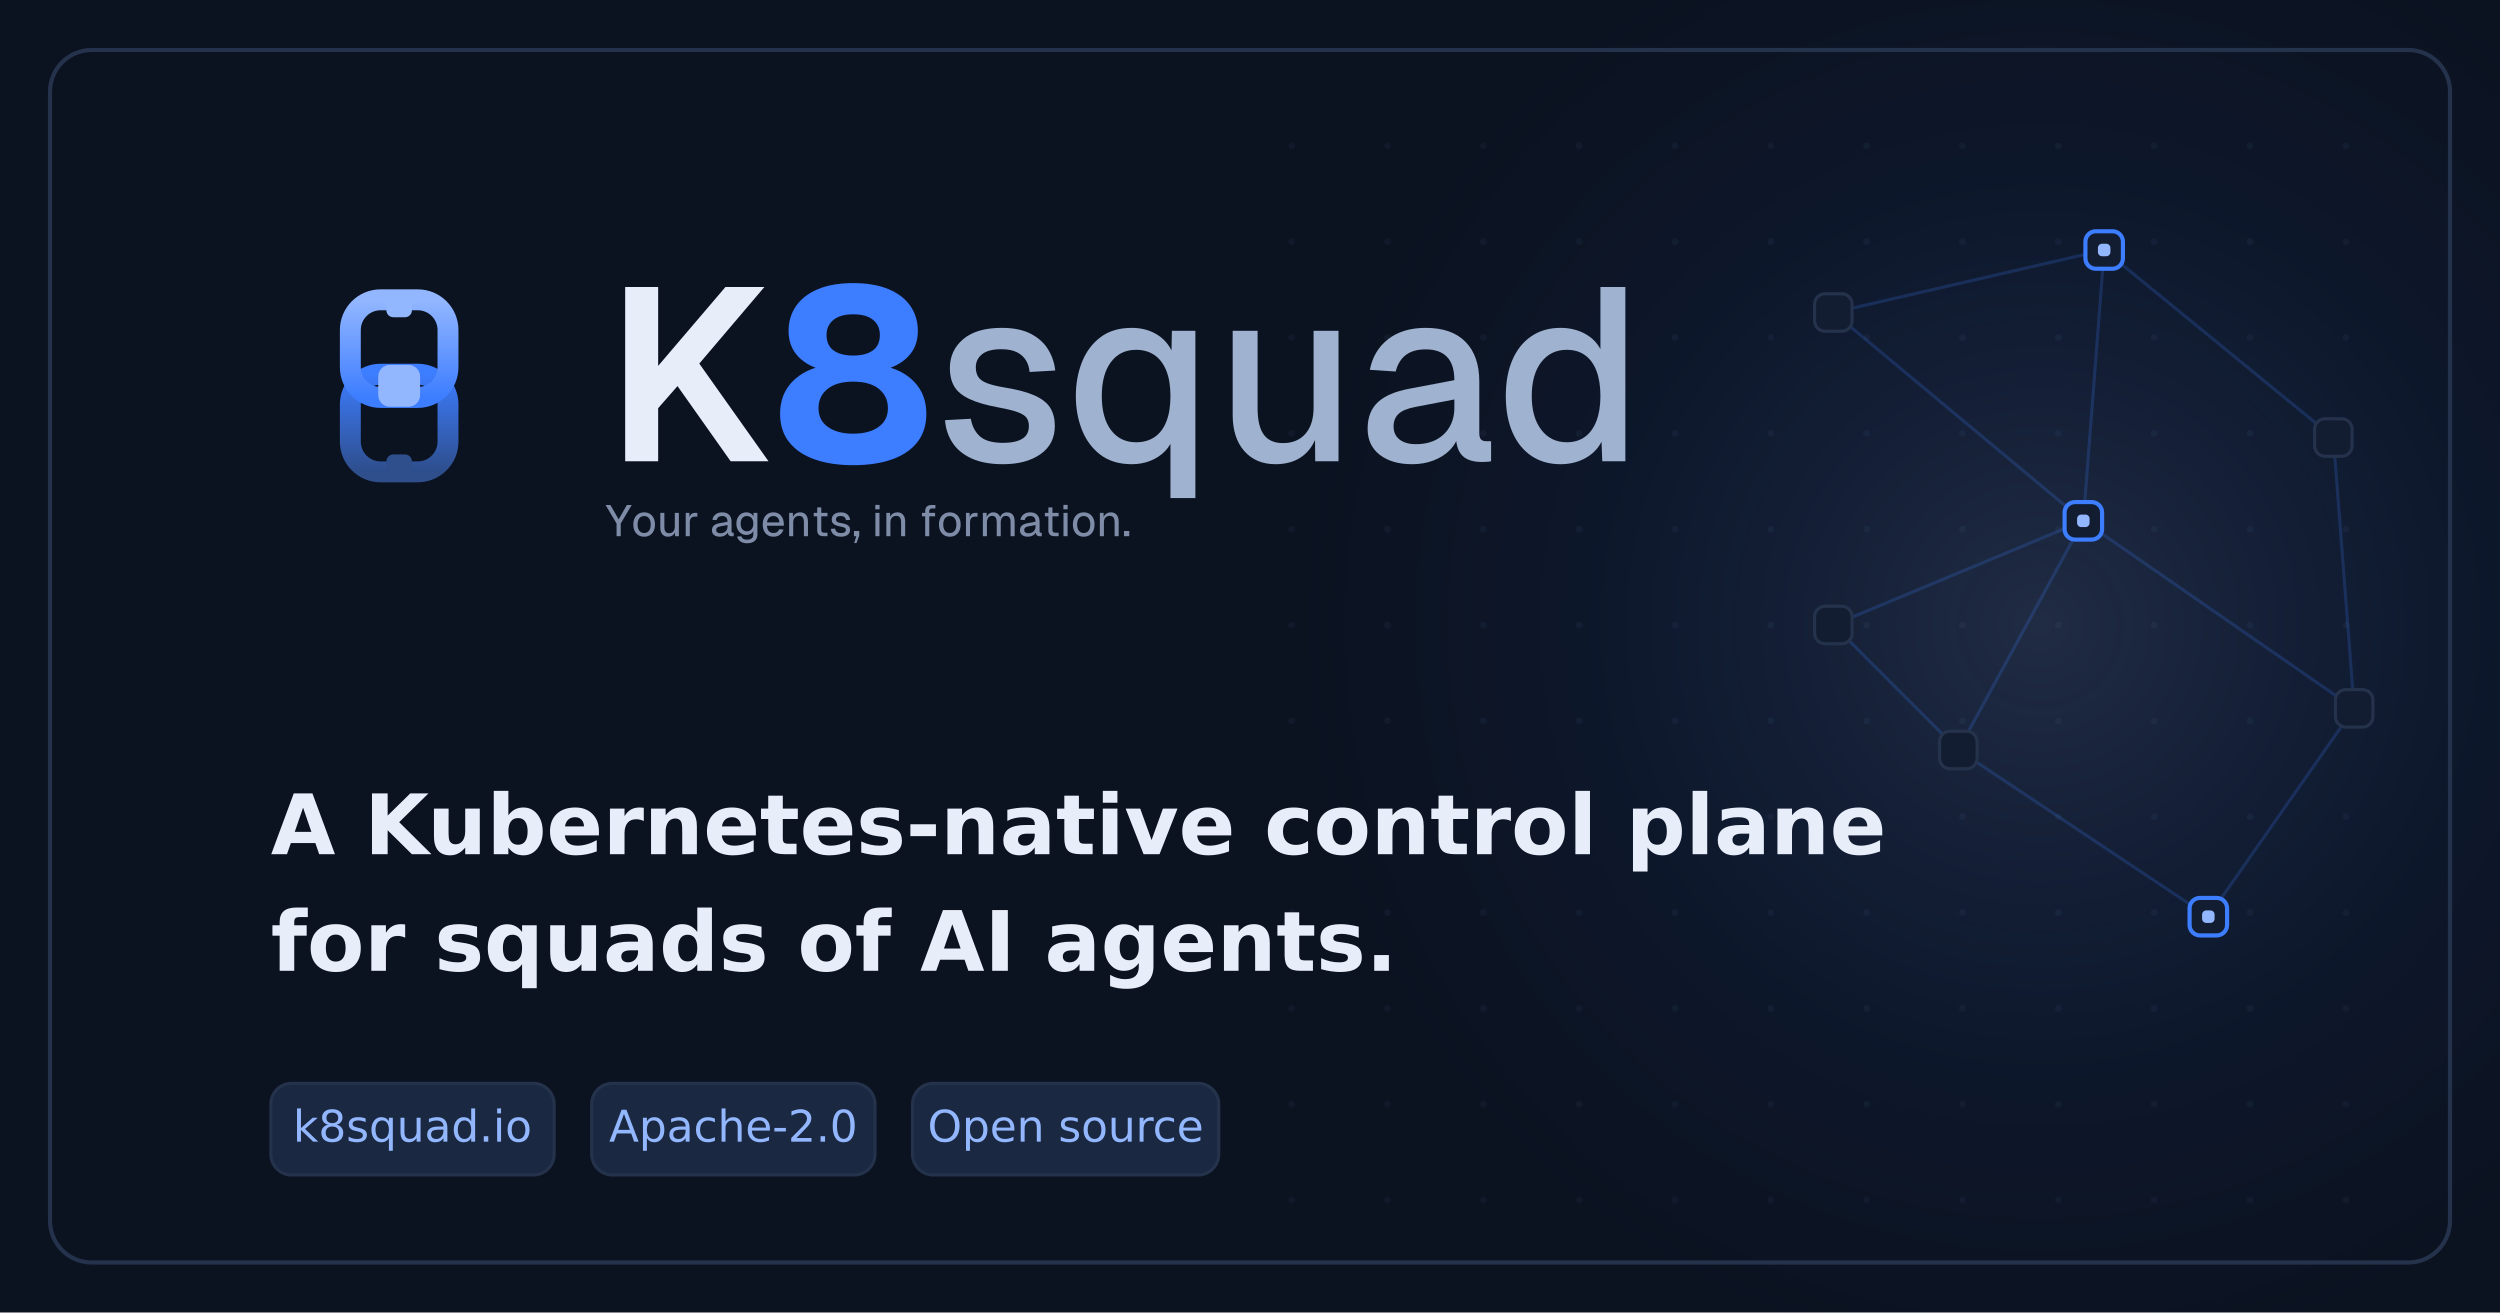
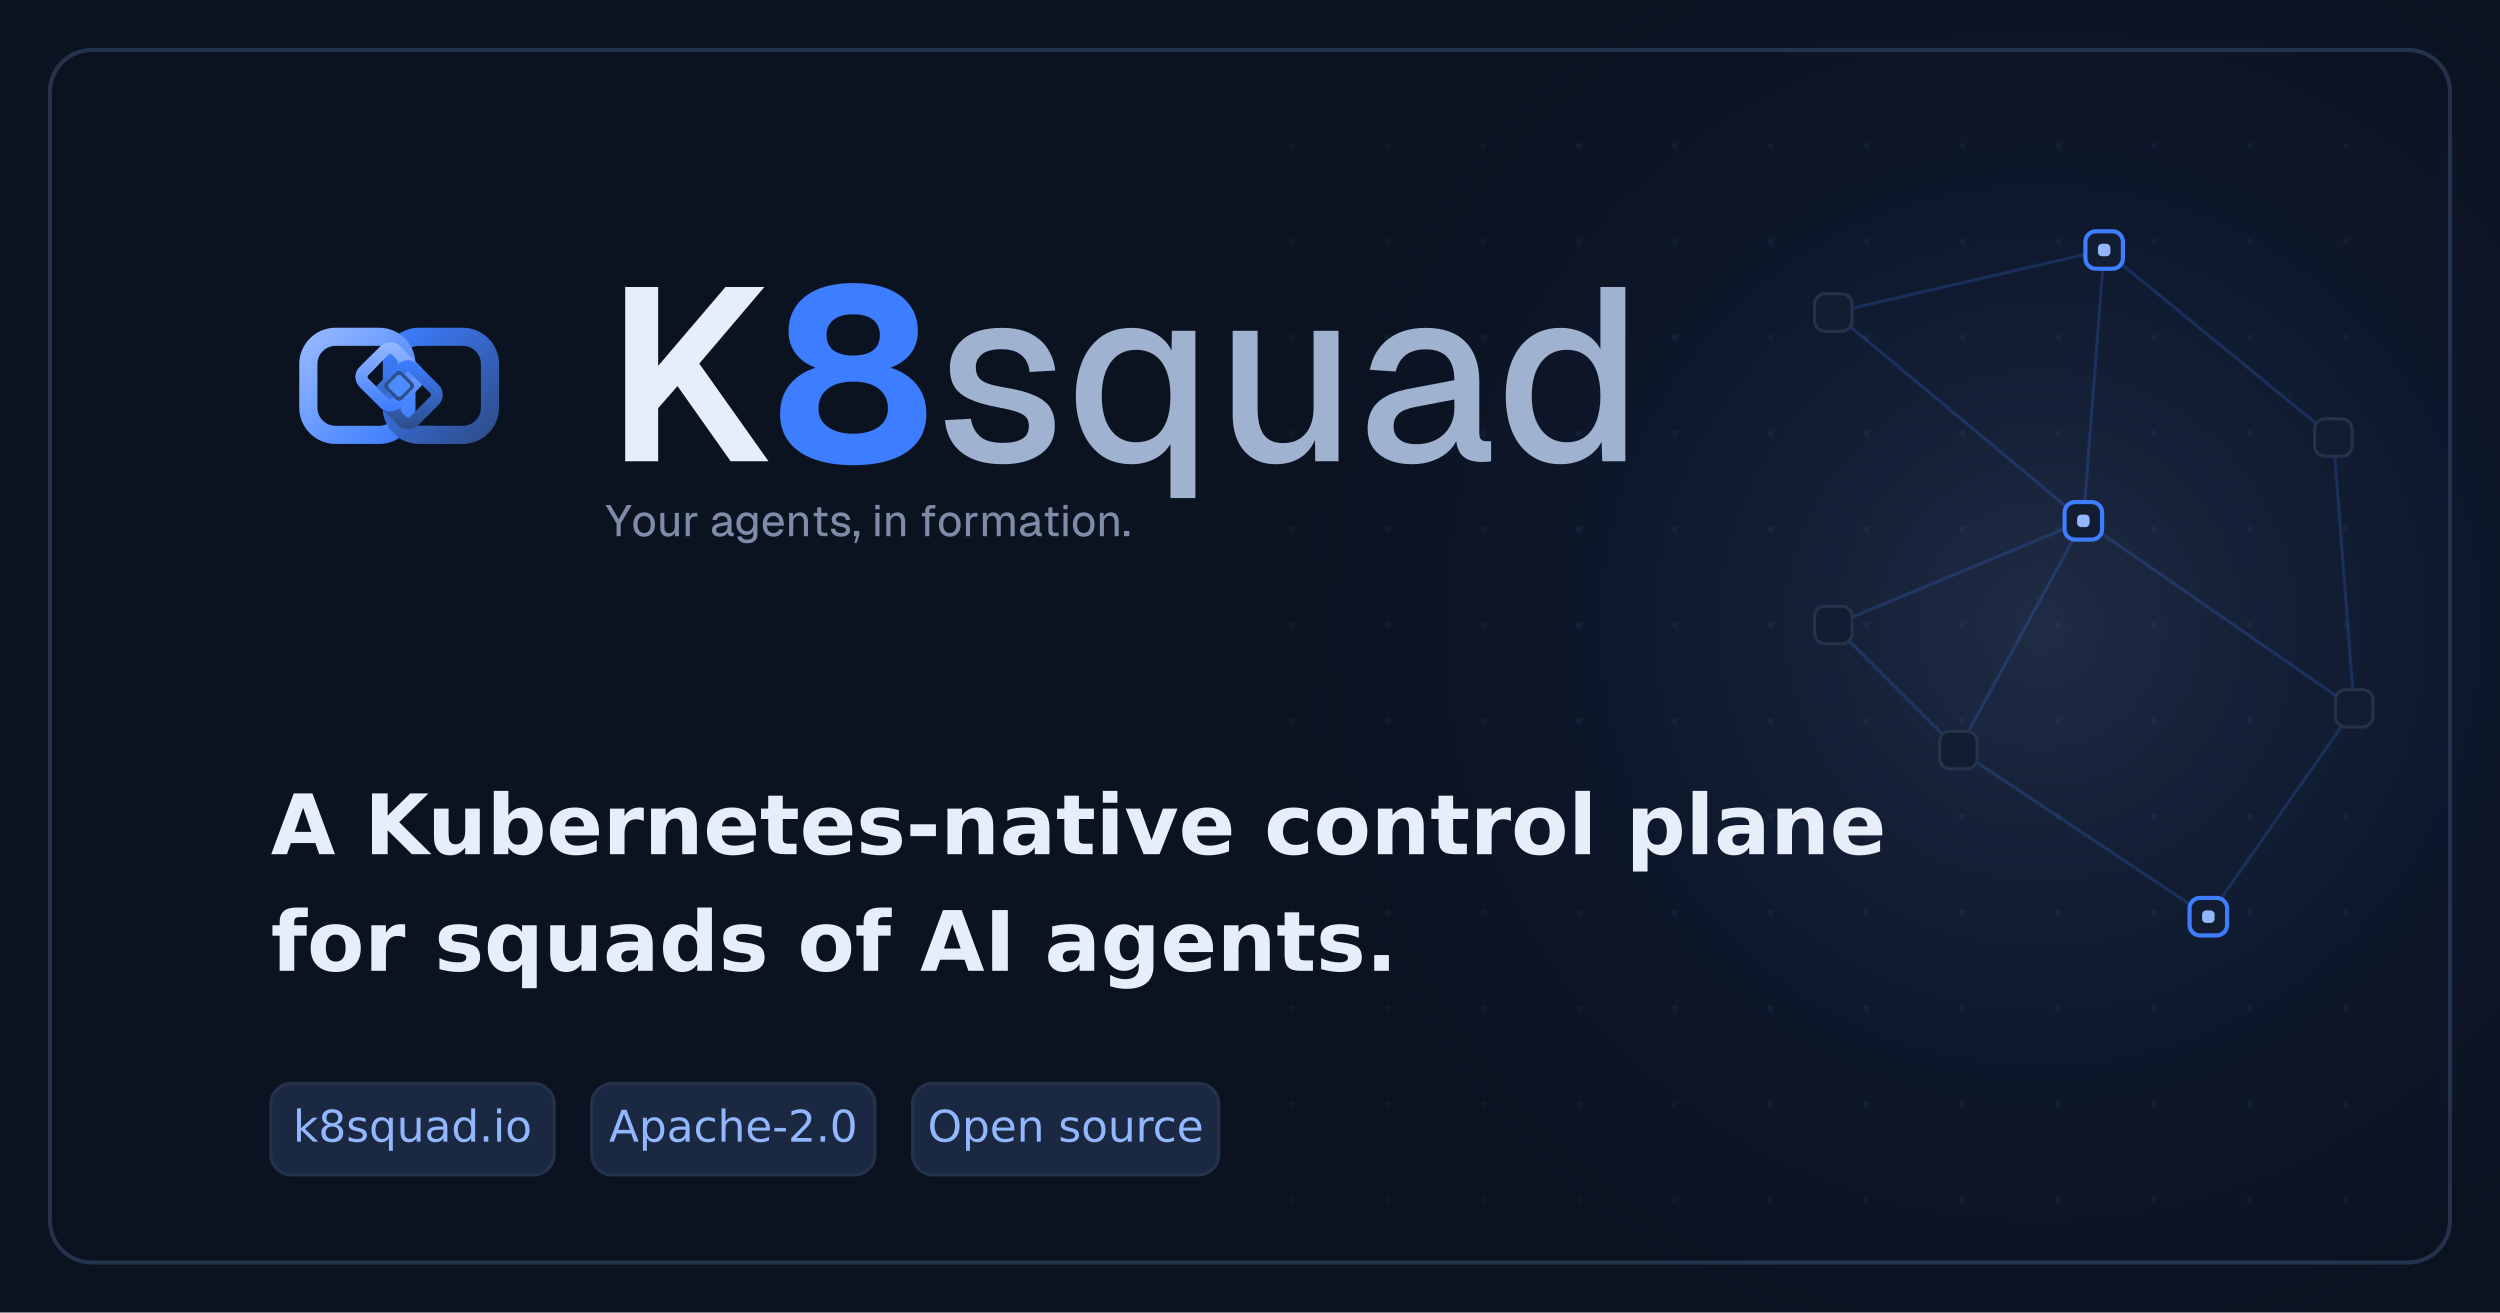
<svg xmlns="http://www.w3.org/2000/svg" width="1200" height="630" viewBox="0 0 1200 630">
+   <defs>
+     <linearGradient id="odinL" x1="0" y1="0" x2="1" y2="1">
+       <stop offset="0" stop-color="#93B7FF" />
+       <stop offset="1" stop-color="#3D7DFF" />
+     </linearGradient>
+     <linearGradient id="odinR" x1="0" y1="0" x2="1" y2="1">
+       <stop offset="0" stop-color="#3D7DFF" />
+       <stop offset="1" stop-color="#2E4E8C" />
+     </linearGradient>
+     <clipPath id="odinCB">
+       <rect x="176" y="256" width="160" height="120" />
+     </clipPath>
+     <clipPath id="odinCK">
+       <rect x="166" y="256" width="180" height="120" />
+     </clipPath>
+   </defs>
  <defs>
    <linearGradient id="ringTop" x1="0" y1="0" x2="0" y2="1">
      <stop offset="0" stop-color="#93B7FF" />
      <stop offset="1" stop-color="#3D7DFF" />
    </linearGradient>
    <linearGradient id="ringBot" x1="0" y1="0" x2="0" y2="1">
      <stop offset="0" stop-color="#3D7DFF" />
      <stop offset="1" stop-color="#2E4E8C" />
    </linearGradient>
    <radialGradient id="glow" cx="0.5" cy="0.5" r="0.5">
      <stop offset="0" stop-color="#3D7DFF" stop-opacity="0.30" />
      <stop offset="0.55" stop-color="#3D7DFF" stop-opacity="0.09" />
      <stop offset="1" stop-color="#3D7DFF" stop-opacity="0" />
    </radialGradient>
    <radialGradient id="glow2" cx="0.5" cy="0.5" r="0.5">
      <stop offset="0" stop-color="#93B7FF" stop-opacity="0.16" />
      <stop offset="0.6" stop-color="#3D7DFF" stop-opacity="0.05" />
      <stop offset="1" stop-color="#3D7DFF" stop-opacity="0" />
    </radialGradient>
    <radialGradient id="nodeGlow" cx="0.5" cy="0.5" r="0.5">
      <stop offset="0" stop-color="#3D7DFF" stop-opacity="0.55" />
      <stop offset="1" stop-color="#3D7DFF" stop-opacity="0" />
    </radialGradient>
  </defs>
  <rect width="1200" height="630" fill="#0B1220" />
  <g fill="#93B7FF" fill-opacity="0.05">
    <circle cx="620" cy="70" r="1.6" />
    <circle cx="666" cy="70" r="1.6" />
    <circle cx="712" cy="70" r="1.6" />
    <circle cx="758" cy="70" r="1.6" />
    <circle cx="804" cy="70" r="1.6" />
    <circle cx="850" cy="70" r="1.6" />
    <circle cx="896" cy="70" r="1.6" />
    <circle cx="942" cy="70" r="1.6" />
    <circle cx="988" cy="70" r="1.6" />
    <circle cx="1034" cy="70" r="1.6" />
    <circle cx="1080" cy="70" r="1.6" />
    <circle cx="1126" cy="70" r="1.6" />
    <circle cx="620" cy="116" r="1.6" />
    <circle cx="666" cy="116" r="1.6" />
    <circle cx="712" cy="116" r="1.6" />
    <circle cx="758" cy="116" r="1.6" />
    <circle cx="804" cy="116" r="1.6" />
    <circle cx="850" cy="116" r="1.6" />
    <circle cx="896" cy="116" r="1.6" />
    <circle cx="942" cy="116" r="1.6" />
    <circle cx="988" cy="116" r="1.6" />
    <circle cx="1034" cy="116" r="1.6" />
    <circle cx="1080" cy="116" r="1.6" />
    <circle cx="1126" cy="116" r="1.6" />
    <circle cx="620" cy="162" r="1.6" />
    <circle cx="666" cy="162" r="1.6" />
    <circle cx="712" cy="162" r="1.6" />
    <circle cx="758" cy="162" r="1.6" />
    <circle cx="804" cy="162" r="1.6" />
    <circle cx="850" cy="162" r="1.6" />
    <circle cx="896" cy="162" r="1.6" />
    <circle cx="942" cy="162" r="1.6" />
    <circle cx="988" cy="162" r="1.6" />
    <circle cx="1034" cy="162" r="1.6" />
    <circle cx="1080" cy="162" r="1.6" />
    <circle cx="1126" cy="162" r="1.6" />
    <circle cx="620" cy="208" r="1.6" />
    <circle cx="666" cy="208" r="1.6" />
    <circle cx="712" cy="208" r="1.6" />
    <circle cx="758" cy="208" r="1.6" />
    <circle cx="804" cy="208" r="1.6" />
    <circle cx="850" cy="208" r="1.6" />
    <circle cx="896" cy="208" r="1.6" />
    <circle cx="942" cy="208" r="1.6" />
    <circle cx="988" cy="208" r="1.6" />
    <circle cx="1034" cy="208" r="1.6" />
    <circle cx="1080" cy="208" r="1.6" />
    <circle cx="1126" cy="208" r="1.6" />
    <circle cx="620" cy="254" r="1.6" />
    <circle cx="666" cy="254" r="1.6" />
    <circle cx="712" cy="254" r="1.6" />
    <circle cx="758" cy="254" r="1.6" />
    <circle cx="804" cy="254" r="1.6" />
    <circle cx="850" cy="254" r="1.6" />
    <circle cx="896" cy="254" r="1.6" />
    <circle cx="942" cy="254" r="1.6" />
    <circle cx="988" cy="254" r="1.6" />
    <circle cx="1034" cy="254" r="1.6" />
    <circle cx="1080" cy="254" r="1.6" />
    <circle cx="1126" cy="254" r="1.6" />
    <circle cx="620" cy="300" r="1.6" />
    <circle cx="666" cy="300" r="1.6" />
    <circle cx="712" cy="300" r="1.6" />
    <circle cx="758" cy="300" r="1.6" />
    <circle cx="804" cy="300" r="1.6" />
    <circle cx="850" cy="300" r="1.6" />
    <circle cx="896" cy="300" r="1.6" />
    <circle cx="942" cy="300" r="1.6" />
    <circle cx="988" cy="300" r="1.6" />
    <circle cx="1034" cy="300" r="1.6" />
    <circle cx="1080" cy="300" r="1.6" />
    <circle cx="1126" cy="300" r="1.6" />
    <circle cx="620" cy="346" r="1.6" />
    <circle cx="666" cy="346" r="1.6" />
    <circle cx="712" cy="346" r="1.6" />
    <circle cx="758" cy="346" r="1.6" />
    <circle cx="804" cy="346" r="1.6" />
    <circle cx="850" cy="346" r="1.6" />
    <circle cx="896" cy="346" r="1.6" />
    <circle cx="942" cy="346" r="1.6" />
    <circle cx="988" cy="346" r="1.6" />
    <circle cx="1034" cy="346" r="1.6" />
    <circle cx="1080" cy="346" r="1.6" />
    <circle cx="1126" cy="346" r="1.6" />
    <circle cx="620" cy="392" r="1.6" />
    <circle cx="666" cy="392" r="1.6" />
    <circle cx="712" cy="392" r="1.6" />
    <circle cx="758" cy="392" r="1.6" />
    <circle cx="804" cy="392" r="1.6" />
    <circle cx="850" cy="392" r="1.6" />
    <circle cx="896" cy="392" r="1.6" />
    <circle cx="942" cy="392" r="1.6" />
    <circle cx="988" cy="392" r="1.6" />
    <circle cx="1034" cy="392" r="1.6" />
    <circle cx="1080" cy="392" r="1.6" />
    <circle cx="1126" cy="392" r="1.6" />
    <circle cx="620" cy="438" r="1.6" />
    <circle cx="666" cy="438" r="1.6" />
    <circle cx="712" cy="438" r="1.6" />
    <circle cx="758" cy="438" r="1.6" />
    <circle cx="804" cy="438" r="1.6" />
    <circle cx="850" cy="438" r="1.6" />
    <circle cx="896" cy="438" r="1.6" />
    <circle cx="942" cy="438" r="1.6" />
    <circle cx="988" cy="438" r="1.6" />
    <circle cx="1034" cy="438" r="1.6" />
    <circle cx="1080" cy="438" r="1.6" />
    <circle cx="1126" cy="438" r="1.6" />
    <circle cx="620" cy="484" r="1.6" />
    <circle cx="666" cy="484" r="1.6" />
    <circle cx="712" cy="484" r="1.6" />
    <circle cx="758" cy="484" r="1.6" />
    <circle cx="804" cy="484" r="1.6" />
    <circle cx="850" cy="484" r="1.6" />
    <circle cx="896" cy="484" r="1.6" />
    <circle cx="942" cy="484" r="1.6" />
    <circle cx="988" cy="484" r="1.6" />
    <circle cx="1034" cy="484" r="1.6" />
    <circle cx="1080" cy="484" r="1.6" />
    <circle cx="1126" cy="484" r="1.6" />
    <circle cx="620" cy="530" r="1.6" />
    <circle cx="666" cy="530" r="1.6" />
    <circle cx="712" cy="530" r="1.6" />
    <circle cx="758" cy="530" r="1.6" />
    <circle cx="804" cy="530" r="1.6" />
    <circle cx="850" cy="530" r="1.6" />
    <circle cx="896" cy="530" r="1.6" />
    <circle cx="942" cy="530" r="1.6" />
    <circle cx="988" cy="530" r="1.6" />
    <circle cx="1034" cy="530" r="1.6" />
    <circle cx="1080" cy="530" r="1.6" />
    <circle cx="1126" cy="530" r="1.6" />
    <circle cx="620" cy="576" r="1.6" />
    <circle cx="666" cy="576" r="1.6" />
    <circle cx="712" cy="576" r="1.6" />
    <circle cx="758" cy="576" r="1.6" />
    <circle cx="804" cy="576" r="1.6" />
    <circle cx="850" cy="576" r="1.6" />
    <circle cx="896" cy="576" r="1.6" />
    <circle cx="942" cy="576" r="1.6" />
    <circle cx="988" cy="576" r="1.6" />
    <circle cx="1034" cy="576" r="1.6" />
    <circle cx="1080" cy="576" r="1.6" />
    <circle cx="1126" cy="576" r="1.6" />
  </g>
  <circle cx="980" cy="300" r="360" fill="url(#glow2)" />
  <line x1="880" y1="150" x2="1010" y2="120" stroke="#3D7DFF" stroke-opacity="0.20" stroke-width="1.5" />
  <line x1="1010" y1="120" x2="1120" y2="210" stroke="#3D7DFF" stroke-opacity="0.20" stroke-width="1.5" />
  <line x1="880" y1="150" x2="1000" y2="250" stroke="#3D7DFF" stroke-opacity="0.20" stroke-width="1.5" />
  <line x1="1010" y1="120" x2="1000" y2="250" stroke="#3D7DFF" stroke-opacity="0.20" stroke-width="1.5" />
  <line x1="1000" y1="250" x2="1130" y2="340" stroke="#3D7DFF" stroke-opacity="0.20" stroke-width="1.5" />
  <line x1="1120" y1="210" x2="1130" y2="340" stroke="#3D7DFF" stroke-opacity="0.20" stroke-width="1.5" />
  <line x1="1000" y1="250" x2="940" y2="360" stroke="#3D7DFF" stroke-opacity="0.20" stroke-width="1.5" />
  <line x1="940" y1="360" x2="1060" y2="440" stroke="#3D7DFF" stroke-opacity="0.20" stroke-width="1.5" />
  <line x1="1130" y1="340" x2="1060" y2="440" stroke="#3D7DFF" stroke-opacity="0.20" stroke-width="1.5" />
  <line x1="880" y1="300" x2="1000" y2="250" stroke="#3D7DFF" stroke-opacity="0.20" stroke-width="1.5" />
  <line x1="880" y1="300" x2="940" y2="360" stroke="#3D7DFF" stroke-opacity="0.20" stroke-width="1.5" />
  <rect x="871" y="141" width="18" height="18" rx="5" fill="#131D31" stroke="#25324B" stroke-width="1.5" />
  <rect x="1001" y="111" width="18" height="18" rx="5" fill="#131D31" stroke="#3D7DFF" stroke-width="2" />
  <rect x="1007" y="117" width="6" height="6" rx="2" fill="#93B7FF" />
  <rect x="1111" y="201" width="18" height="18" rx="5" fill="#131D31" stroke="#25324B" stroke-width="1.5" />
  <rect x="991" y="241" width="18" height="18" rx="5" fill="#131D31" stroke="#3D7DFF" stroke-width="2" />
  <rect x="997" y="247" width="6" height="6" rx="2" fill="#93B7FF" />
  <rect x="1121" y="331" width="18" height="18" rx="5" fill="#131D31" stroke="#25324B" stroke-width="1.5" />
  <rect x="931" y="351" width="18" height="18" rx="5" fill="#131D31" stroke="#25324B" stroke-width="1.5" />
  <rect x="1051" y="431" width="18" height="18" rx="5" fill="#131D31" stroke="#3D7DFF" stroke-width="2" />
  <rect x="1057" y="437" width="6" height="6" rx="2" fill="#93B7FF" />
  <rect x="871" y="291" width="18" height="18" rx="5" fill="#131D31" stroke="#25324B" stroke-width="1.5" />
  <rect x="24" y="24" width="1152" height="582" rx="20" fill="none" stroke="#25324B" stroke-width="2" />
  <g transform="translate(80,86) scale(0.62)">
    <g transform="translate(90,70.0) scale(1.8)">
-       <g>
-         <rect x="29.00" y="45.00" width="42.00" height="42.00" rx="13.00" fill="none" stroke="url(#ringBot)" stroke-width="9" />
-         <rect x="29.00" y="13.00" width="42.00" height="42.00" rx="13.00" fill="none" stroke="url(#ringTop)" stroke-width="9" />
-         <rect x="41.00" y="41.00" width="18.00" height="18.00" rx="5.00" fill="#93B7FF" />
-         <rect x="44.50" y="9.50" width="11.00" height="11.00" rx="3.00" fill="#93B7FF" />
-         <rect x="44.50" y="79.50" width="11.00" height="11.00" rx="3.00" fill="#2E4E8C" />
+       <g transform="scale(0.195313)">
+         <path d="M300,148 h96 a60,60 0 0 1 60,60 v96 a60,60 0 0 1 -60,60 h-96 a60,60 0 0 1 -60,-60 v-96 a60,60 0 0 1 60,-60 z" fill="none" stroke="url(#odinR)" stroke-width="40" stroke-linejoin="round" />
+         <path d="M116,148 h96 a60,60 0 0 1 60,60 v96 a60,60 0 0 1 -60,60 h-96 a60,60 0 0 1 -60,-60 v-96 a60,60 0 0 1 60,-60 z" fill="none" stroke="url(#odinL)" stroke-width="40" stroke-linejoin="round" />
+         <g clip-path="url(#odinCB)">
+           <path d="M300,148 h96 a60,60 0 0 1 60,60 v96 a60,60 0 0 1 -60,60 h-96 a60,60 0 0 1 -60,-60 v-96 a60,60 0 0 1 60,-60 z" fill="none" stroke="url(#odinR)" stroke-width="40" stroke-linejoin="round" />
+         </g>
+         <g transform="rotate(45 256 256)">
+           <path d="M196,206 h64 a18,18 0 0 1 18,18 v64 a18,18 0 0 1 -18,18 h-64 a18,18 0 0 1 -18,-18 v-64 a18,18 0 0 1 18,-18 z" fill="none" stroke="url(#odinL)" stroke-width="26" stroke-linejoin="round" />
+           <path d="M252,206 h64 a18,18 0 0 1 18,18 v64 a18,18 0 0 1 -18,18 h-64 a18,18 0 0 1 -18,-18 v-64 a18,18 0 0 1 18,-18 z" fill="none" stroke="url(#odinR)" stroke-width="26" stroke-linejoin="round" />
+           <g clip-path="url(#odinCK)">
+             <path d="M196,206 h64 a18,18 0 0 1 18,18 v64 a18,18 0 0 1 -18,18 h-64 a18,18 0 0 1 -18,-18 v-64 a18,18 0 0 1 18,-18 z" fill="none" stroke="url(#odinL)" stroke-width="26" stroke-linejoin="round" />
+           </g>
+           <rect x="230" y="230" width="52" height="52" rx="9" fill="#2E4E8C" />
+           <rect x="237" y="237" width="38" height="38" rx="7" fill="#4D8BFF" />
+         </g>
      </g>
    </g>
    <g transform="translate(340,218.4)">
      <path d="M78.8 0V710H213.2V388.68L487.32 710H646.04L380.8 398.04L662.84 0H508.56L292 306.32L213.2 216.32V0Z" fill="#E8EEF9" transform="translate(0.00,0.00) scale(0.19,-0.19)" />
      <path d="M331.999 -16Q241.599 -16 174.6 7.7Q107.6 31.4 70.8 78.1Q34 124.8 34 193.2Q34 272.6 83.9 324.3Q133.8 376 217.6 390.4L219.6 369.8Q150.2 383.2 109.4 425Q68.6 466.8 68.6 531Q68.6 588.8 99.2 632.8Q129.8 676.8 188.6 701.4Q247.399 726 331.999 726Q416.598 726 475.598 701.4Q534.598 676.8 564.997 632.8Q595.397 588.8 595.397 531Q595.397 466.8 554.797 425.6Q514.198 384.4 444.398 369.8L446.398 390.4Q530.598 375.4 580.297 324Q629.997 272.6 629.997 193.2Q629.997 124.8 593.497 78.1Q556.998 31.4 490.198 7.7Q423.398 -16 331.999 -16ZM331.999 112.398Q395.999 112.398 434.7 139.498Q473.4 166.599 473.4 216.199Q473.4 265 436.7 294.7Q400 324.401 331.999 324.401Q264.398 324.401 227.498 294.7Q190.598 265 190.598 216.199Q190.598 166.599 229.298 139.498Q267.998 112.398 331.999 112.398ZM331.999 430.799Q382.999 430.799 411.8 451.5Q440.6 472.2 440.6 514.801Q440.6 553.201 413.1 576.001Q385.599 598.802 331.999 598.802Q279.398 598.802 251.398 576.001Q223.398 553.201 223.398 514.801Q223.398 472.2 252.198 451.5Q280.998 430.799 331.999 430.799Z" fill="#3D7DFF" transform="translate(128.44,0.00) scale(0.19,-0.19)" />
      <path d="M278.759 -12Q202.24 -12 151.14 11.08Q100.04 34.16 73.06 74.74Q46.08 115.32 42.08 167.48L147.197 173.32Q154.878 127.88 184.458 101.459Q214.038 75.039 278.919 75.039Q329.24 75.039 356.5 91.419Q383.76 107.799 383.76 143.6Q383.76 163.48 374.66 176.68Q365.56 189.88 338.92 199.82Q312.28 209.76 260.839 219.12Q184.12 233.28 140.6 254.12Q97.08 274.961 79.44 305.36Q61.801 335.76 61.801 379.04Q61.801 451.64 116.3 497.62Q170.8 543.6 272.879 543.6Q345.758 543.6 392.178 519.18Q438.598 494.76 462.558 455.04Q486.517 415.32 491.197 369.76L386.56 363.76Q384.88 388.76 372.6 409.961Q360.32 431.161 335.92 443.861Q311.519 456.561 270.879 456.561Q218.518 456.561 193.038 436.081Q167.558 415.6 167.558 383.36Q167.558 359.12 177.578 343.66Q187.598 328.199 212.738 318.419Q237.878 308.639 281.319 301.279Q361.078 288.599 406.678 268.279Q452.278 247.959 470.898 217.659Q489.517 187.359 489.517 144.24Q489.517 69.8 431.098 28.9Q372.678 -12 278.759 -12Z" fill="#9FB2D0" transform="translate(254.60,0.00) scale(0.19,-0.19)" />
      <path d="M529.238 -150H427.641V113.68L439.801 101.28Q430.321 66.8 405.821 41.48Q381.321 16.16 346.221 2.08Q311.12 -12 270.6 -12Q192.72 -12 142.22 26.52Q91.72 65.04 66.9 128.2Q42.08 191.36 42.08 265.8Q42.08 340.4 66.82 403.48Q91.56 466.56 141.98 505.08Q192.4 543.6 270.28 543.6Q331.961 543.6 378.141 513.02Q424.321 482.44 443.321 423.6L431.161 417.76L433.481 531.6H529.238ZM287.399 77.438Q331.519 77.438 362.78 98.479Q394.04 119.519 410.84 161.599Q427.641 203.679 427.641 265.8Q427.641 327.92 410.42 370.001Q393.2 412.081 361.86 433.121Q330.519 454.161 287.399 454.161Q222.718 454.161 185.278 404.321Q147.837 354.481 147.837 265.8Q147.837 177.119 185.278 127.279Q222.718 77.438 287.399 77.438Z" fill="#9FB2D0" transform="translate(355.87,0.00) scale(0.19,-0.19)" />
      <path d="M250.801 -12Q170.841 -12 123.501 41.5Q76.161 95 76.161 189.48V531.6H177.758V215.839Q177.758 142.839 203.098 108.418Q228.438 73.998 281.119 73.998Q339.64 73.998 372.76 112.098Q405.881 150.199 405.881 219.119V531.6H507.478V0H412.44L411.321 137.239L425.76 131.039Q411.04 61.88 366.04 24.94Q321.04 -12 250.801 -12Z" fill="#9FB2D0" transform="translate(470.82,0.00) scale(0.19,-0.19)" />
      <path d="M223.64 -12Q141.16 -12 91.62 26.16Q42.08 64.32 42.08 132.64Q42.08 201.28 83.28 240.2Q124.48 279.12 211.64 295.6L395.481 330.44Q395.481 393.44 366.14 424.681Q336.8 455.921 278.759 455.921Q227.118 455.921 197.278 432.701Q167.438 409.481 156.558 365.72L51.08 372.56Q66.24 451.24 125.58 497.42Q184.92 543.6 278.759 543.6Q385.558 543.6 441.318 486.18Q497.078 428.76 497.078 325.36V116.118Q497.078 96.839 503.898 89.259Q510.718 81.679 525.718 81.679H545.118V0Q540.318 -1.32 529.558 -2.14Q518.799 -2.96 507.359 -2.96Q472.479 -2.96 448.619 8.3Q424.759 19.56 412.999 44.7Q401.24 69.84 401.24 112.24L411.88 108Q404.24 73.52 377.56 46.1Q350.88 18.68 310.8 3.34Q270.72 -12 223.64 -12ZM238.999 69.679Q287.839 69.679 322.78 88.659Q357.72 107.639 376.6 141.06Q395.481 174.48 395.481 217.04V251.841L236.918 221.44Q187.558 212.08 167.697 192.7Q147.837 173.32 147.837 142.24Q147.837 107.799 172.018 88.739Q196.198 69.679 238.999 69.679Z" fill="#9FB2D0" transform="translate(581.78,0.00) scale(0.19,-0.19)" />
      <path d="M264.961 -12Q196.28 -12 146.1 22.08Q95.92 56.16 69 118.4Q42.08 180.64 42.08 265.8Q42.08 350.96 69.08 413.2Q96.08 475.44 146.34 509.52Q196.6 543.6 264.961 543.6Q319.08 543.6 362.44 520.86Q405.801 498.12 427.641 456.96V710H529.238V0H435.161L432.161 79.68Q410.161 36.68 365.561 12.34Q320.961 -12 264.961 -12ZM290.599 77.438Q334.72 77.438 365.22 99.999Q395.72 122.559 411.68 164.979Q427.641 207.4 427.641 265.8Q427.641 325.88 411.68 367.881Q395.72 409.881 365.22 432.021Q334.72 454.161 290.599 454.161Q225.238 454.161 186.538 403.901Q147.837 353.641 147.837 265.8Q147.837 179.119 186.618 128.279Q225.398 77.438 290.599 77.438Z" fill="#9FB2D0" transform="translate(688.75,0.00) scale(0.19,-0.19)" />
    </g>
    <path d="M244.28 0V288.08L-6.16 710H104.642L291.761 384.081L478.72 710H589.522L339.162 288.08V0Z" fill="#7E8CA8" transform="translate(340.00,276.40) scale(0.034,-0.034)" />
    <path d="M289.961 -12Q215.76 -12 159.92 22.08Q104.08 56.16 73.56 118.74Q43.04 181.32 43.04 265.4Q43.04 350.4 73.56 412.48Q104.08 474.56 159.92 508.68Q215.76 542.8 289.961 542.8Q364.161 542.8 419.541 508.68Q474.921 474.56 505.441 412.48Q535.961 350.4 535.961 265.4Q535.961 181.32 505.441 118.74Q474.921 56.16 419.541 22.08Q364.161 -12 289.961 -12ZM289.961 72.721Q360.72 72.721 399.9 123.981Q439.08 175.24 439.08 265.4Q439.08 355.48 399.9 406.779Q360.72 458.079 289.961 458.079Q219.201 458.079 179.561 406.779Q139.922 355.48 139.922 265.4Q139.922 175.24 179.561 123.981Q219.201 72.721 289.961 72.721Z" fill="#7E8CA8" transform="translate(359.82,276.40) scale(0.034,-0.034)" />
    <path d="M252.4 -12Q172.92 -12 125.5 41.5Q78.08 95 78.08 189.24V530.8H170.881V213.92Q170.881 138.921 197.301 103.461Q223.721 68.001 278.561 68.001Q339.32 68.001 373.88 107.301Q408.439 146.601 408.439 216.561V530.8H501.241V0H413.72L413.16 134.121L426.88 127.521Q411.52 60.44 366.52 24.22Q321.52 -12 252.4 -12Z" fill="#7E8CA8" transform="translate(379.51,276.40) scale(0.034,-0.034)" />
    <path d="M78.08 0V530.8H161.202L165.362 393.92L156.881 396.84Q167.282 466.6 200.742 498.7Q234.202 530.8 290.522 530.8H342.042V444.879H291.282Q251.042 444.879 224.461 430.859Q197.881 416.839 184.381 388.939Q170.881 361.039 170.881 317.519V0Z" fill="#7E8CA8" transform="translate(399.19,276.40) scale(0.034,-0.034)" />
    <path d="" fill="#7E8CA8" transform="translate(412.28,276.40) scale(0.034,-0.034)" />
    <path d="M223.32 -12Q141.08 -12 92.06 26.08Q43.04 64.16 43.04 132.32Q43.04 200.64 83.64 239.6Q124.24 278.56 211.32 294.8L397.24 329.72Q397.24 394.72 366.82 426.84Q336.4 458.959 275.881 458.959Q222.561 458.959 191.641 435.099Q160.721 411.24 149.282 366.36L52.04 373.28Q67.12 450.12 125.54 496.46Q183.96 542.8 275.881 542.8Q380.281 542.8 435.161 485.34Q490.042 427.88 490.042 325.68V111.561Q490.042 92.921 496.702 85.381Q503.362 77.841 518.362 77.841H538.561V0Q534.161 -1.16 524.281 -1.82Q514.401 -2.48 503.681 -2.48Q468.241 -2.48 445.061 8.9Q421.881 20.28 411 45.1Q400.12 69.92 400.12 111.12L410.44 108Q403.12 73.76 376.28 46.3Q349.44 18.84 309.4 3.42Q269.36 -12 223.32 -12ZM235.001 65.841Q285.92 65.841 322.14 85.581Q358.36 105.32 377.8 139.78Q397.24 174.24 397.24 217.52V253.92L231.961 222.72Q180.282 213.04 160.102 193.1Q139.922 173.16 139.922 141.12Q139.922 105.401 165.261 85.621Q190.601 65.841 235.001 65.841Z" fill="#7E8CA8" transform="translate(420.68,276.40) scale(0.034,-0.034)" />
    <path d="M284.361 -162Q224.72 -162 177.96 -143.0Q131.2 -124 100.28 -89.12Q69.36 -54.24 58.2 -8.48L155.002 -1.84Q166.522 -37.4 195.901 -58.019Q225.281 -78.639 284.361 -78.639Q353.88 -78.639 391.06 -50.119Q428.24 -21.599 428.24 36.08V118.32Q409.24 76.96 367.24 52.28Q325.24 27.6 273.24 27.6Q206.4 27.6 154.1 60.52Q101.8 93.44 72.42 151.52Q43.04 209.6 43.04 285.08Q43.04 361.24 71.96 418.94Q100.88 476.64 152.26 509.72Q203.64 542.8 269.56 542.8Q325.96 542.8 369.94 516.8Q413.92 490.8 432.24 446.96V530.8H521.202V38.24Q521.202 -25.04 492.521 -69.98Q463.841 -114.92 410.921 -138.46Q358.001 -162 284.361 -162ZM282.441 111.681Q348.28 111.681 387.88 158.181Q427.48 204.68 428.4 285.24Q429.32 339.2 411.46 377.94Q393.6 416.68 360.3 437.739Q327 458.799 282.441 458.799Q214.601 458.799 177.261 412.139Q139.922 365.48 139.922 285.24Q139.922 204.92 178.261 158.301Q216.601 111.681 282.441 111.681Z" fill="#7E8CA8" transform="translate(439.62,276.40) scale(0.034,-0.034)" />
    <path d="M289.721 -12Q213.76 -12 158.42 22.08Q103.08 56.16 73.06 118.74Q43.04 181.32 43.04 265.4Q43.04 349.48 73.06 411.56Q103.08 473.64 157.5 508.22Q211.92 542.8 286.041 542.8Q356.481 542.8 410.321 509.98Q464.161 477.16 494.021 414.76Q523.881 352.36 523.881 263.2V237.48H140.002Q144.762 155.36 184.061 113.921Q223.361 72.481 290.041 72.481Q340.2 72.481 372.66 95.901Q405.12 119.32 417.8 158.36L515.961 151.12Q494.881 78.84 435.141 33.42Q375.401 -12 289.721 -12ZM140.002 313.88H423.72Q418.12 388.48 380.78 423.559Q343.44 458.639 286.041 458.639Q226.961 458.639 188.661 422.059Q150.362 385.48 140.002 313.88Z" fill="#7E8CA8" transform="translate(459.99,276.40) scale(0.034,-0.034)" />
    <path d="M78.08 0V530.8H162.841L166.241 392.84L155.121 401.279Q164.801 450.04 189.761 481.26Q214.721 512.48 250.381 527.64Q286.041 542.8 327.441 542.8Q388.041 542.8 427.701 516.04Q467.361 489.28 487.141 443.78Q506.921 398.28 506.921 341.48V0H414.119V314.039Q414.119 362.239 403.18 395.259Q392.24 428.279 368.16 445.539Q344.08 462.799 305.2 462.799Q246.121 462.799 208.501 424.819Q170.881 386.839 170.881 314.039V0Z" fill="#7E8CA8" transform="translate(479.26,276.40) scale(0.034,-0.034)" />
    <path d="M275.92 0Q202.4 0 167.3 33.76Q132.2 67.52 132.2 139.361V655.04H225.002V143.441Q225.002 107.121 241.042 93.081Q257.082 79.041 290.162 79.041H366.002V0ZM53.08 451.759V530.8H366.002V451.759Z" fill="#7E8CA8" transform="translate(499.15,276.40) scale(0.034,-0.034)" />
    <path d="M275.881 -12Q201.12 -12 150.82 11.04Q100.52 34.08 73.78 74.62Q47.04 115.16 43.04 167.24L139.602 173.16Q147.442 126.44 177.981 98.981Q208.521 71.521 275.961 71.521Q328.12 71.521 356.5 88.461Q384.88 105.401 384.88 142.8Q384.88 163.24 375.58 176.84Q366.28 190.44 338.96 200.66Q311.64 210.88 258.92 220.56Q183.56 234.64 140.8 255.56Q98.04 276.48 80.72 306.68Q63.4 336.88 63.4 379.52Q63.4 451.32 116.9 497.06Q170.4 542.8 269.441 542.8Q340.881 542.8 386.341 518.34Q431.801 493.88 455.282 454.52Q478.762 415.16 483.602 370.88L387.28 364.88Q385.44 389.88 372.8 411.48Q360.16 433.08 334.96 446.18Q309.76 459.279 267.441 459.279Q212.761 459.279 186.521 438.04Q160.282 416.8 160.282 383.68Q160.282 358.56 170.542 342.58Q180.801 326.6 206.621 316.46Q232.441 306.32 277.161 298.641Q356.041 285.801 400.841 265.641Q445.641 245.481 463.702 215.58Q481.762 185.68 481.762 143.12Q481.762 69.4 424.301 28.7Q366.841 -12 275.881 -12Z" fill="#7E8CA8" transform="translate(512.72,276.40) scale(0.034,-0.034)" />
    <path d="M47.16 -156.32 95.96 0H43.04V118.361H162.681V14.32L101.401 -156.32Z" fill="#7E8CA8" transform="translate(530.64,276.40) scale(0.034,-0.034)" />
    <path d="" fill="#7E8CA8" transform="translate(537.64,276.40) scale(0.034,-0.034)" />
    <path d="M78.08 0V530.8H170.881V0ZM76 611.48V712.52H172.961V611.48Z" fill="#7E8CA8" transform="translate(546.04,276.40) scale(0.034,-0.034)" />
    <path d="M78.08 0V530.8H162.841L166.241 392.84L155.121 401.279Q164.801 450.04 189.761 481.26Q214.721 512.48 250.381 527.64Q286.041 542.8 327.441 542.8Q388.041 542.8 427.701 516.04Q467.361 489.28 487.141 443.78Q506.921 398.28 506.921 341.48V0H414.119V314.039Q414.119 362.239 403.18 395.259Q392.24 428.279 368.16 445.539Q344.08 462.799 305.2 462.799Q246.121 462.799 208.501 424.819Q170.881 386.839 170.881 314.039V0Z" fill="#7E8CA8" transform="translate(554.51,276.40) scale(0.034,-0.034)" />
    <path d="" fill="#7E8CA8" transform="translate(574.40,276.40) scale(0.034,-0.034)" />
    <path d="M130.903 0V573.311Q130.903 635.005 166.1 672.502Q201.297 710 275.791 710H363.882V630.912H285.383Q254.383 630.912 239.083 614.111Q223.782 597.311 223.782 567.211V0ZM58.104 451.71V530.798H356.782V451.71Z" fill="#7E8CA8" transform="translate(582.79,276.40) scale(0.034,-0.034)" />
    <path d="M289.961 -12Q215.76 -12 159.92 22.08Q104.08 56.16 73.56 118.74Q43.04 181.32 43.04 265.4Q43.04 350.4 73.56 412.48Q104.08 474.56 159.92 508.68Q215.76 542.8 289.961 542.8Q364.161 542.8 419.541 508.68Q474.921 474.56 505.441 412.48Q535.961 350.4 535.961 265.4Q535.961 181.32 505.441 118.74Q474.921 56.16 419.541 22.08Q364.161 -12 289.961 -12ZM289.961 72.721Q360.72 72.721 399.9 123.981Q439.08 175.24 439.08 265.4Q439.08 355.48 399.9 406.779Q360.72 458.079 289.961 458.079Q219.201 458.079 179.561 406.779Q139.922 355.48 139.922 265.4Q139.922 175.24 179.561 123.981Q219.201 72.721 289.961 72.721Z" fill="#7E8CA8" transform="translate(596.46,276.40) scale(0.034,-0.034)" />
    <path d="M78.08 0V530.8H161.202L165.362 393.92L156.881 396.84Q167.282 466.6 200.742 498.7Q234.202 530.8 290.522 530.8H342.042V444.879H291.282Q251.042 444.879 224.461 430.859Q197.881 416.839 184.381 388.939Q170.881 361.039 170.881 317.519V0Z" fill="#7E8CA8" transform="translate(616.15,276.40) scale(0.034,-0.034)" />
    <path d="M78.08 0V530.8H162.841L166.081 397.44L153.921 401.76Q163.081 445.6 185.581 476.9Q208.081 508.2 240.961 525.5Q273.841 542.8 313.601 542.8Q382.361 542.8 425.581 504.68Q468.801 466.56 479.881 398.8L463.561 399.56Q471.721 445.72 493.341 477.3Q514.961 508.88 548.841 525.84Q582.721 542.8 626.321 542.8Q683.081 542.8 722.241 519.34Q761.401 495.88 781.681 450.84Q801.961 405.8 801.961 341.48V0H709.159V320.359Q709.159 391.159 682.319 426.979Q655.48 462.799 602.16 462.799Q566.44 462.799 540.061 445.199Q513.681 427.599 499.321 394.739Q484.961 361.879 484.961 314.84V0H394.08V314.84Q394.08 384.719 370.04 423.759Q346 462.799 289 462.799Q253.281 462.799 226.901 445.199Q200.521 427.599 185.701 394.279Q170.881 360.959 170.881 314.84V0Z" fill="#7E8CA8" transform="translate(629.24,276.40) scale(0.034,-0.034)" />
    <path d="M223.32 -12Q141.08 -12 92.06 26.08Q43.04 64.16 43.04 132.32Q43.04 200.64 83.64 239.6Q124.24 278.56 211.32 294.8L397.24 329.72Q397.24 394.72 366.82 426.84Q336.4 458.959 275.881 458.959Q222.561 458.959 191.641 435.099Q160.721 411.24 149.282 366.36L52.04 373.28Q67.12 450.12 125.54 496.46Q183.96 542.8 275.881 542.8Q380.281 542.8 435.161 485.34Q490.042 427.88 490.042 325.68V111.561Q490.042 92.921 496.702 85.381Q503.362 77.841 518.362 77.841H538.561V0Q534.161 -1.16 524.281 -1.82Q514.401 -2.48 503.681 -2.48Q468.241 -2.48 445.061 8.9Q421.881 20.28 411 45.1Q400.12 69.92 400.12 111.12L410.44 108Q403.12 73.76 376.28 46.3Q349.44 18.84 309.4 3.42Q269.36 -12 223.32 -12ZM235.001 65.841Q285.92 65.841 322.14 85.581Q358.36 105.32 377.8 139.78Q397.24 174.24 397.24 217.52V253.92L231.961 222.72Q180.282 213.04 160.102 193.1Q139.922 173.16 139.922 141.12Q139.922 105.401 165.261 85.621Q190.601 65.841 235.001 65.841Z" fill="#7E8CA8" transform="translate(659.16,276.40) scale(0.034,-0.034)" />
    <path d="M275.92 0Q202.4 0 167.3 33.76Q132.2 67.52 132.2 139.361V655.04H225.002V143.441Q225.002 107.121 241.042 93.081Q257.082 79.041 290.162 79.041H366.002V0ZM53.08 451.759V530.8H366.002V451.759Z" fill="#7E8CA8" transform="translate(678.10,276.40) scale(0.034,-0.034)" />
    <path d="M78.08 0V530.8H170.881V0ZM76 611.48V712.52H172.961V611.48Z" fill="#7E8CA8" transform="translate(691.66,276.40) scale(0.034,-0.034)" />
    <path d="M289.961 -12Q215.76 -12 159.92 22.08Q104.08 56.16 73.56 118.74Q43.04 181.32 43.04 265.4Q43.04 350.4 73.56 412.48Q104.08 474.56 159.92 508.68Q215.76 542.8 289.961 542.8Q364.161 542.8 419.541 508.68Q474.921 474.56 505.441 412.48Q535.961 350.4 535.961 265.4Q535.961 181.32 505.441 118.74Q474.921 56.16 419.541 22.08Q364.161 -12 289.961 -12ZM289.961 72.721Q360.72 72.721 399.9 123.981Q439.08 175.24 439.08 265.4Q439.08 355.48 399.9 406.779Q360.72 458.079 289.961 458.079Q219.201 458.079 179.561 406.779Q139.922 355.48 139.922 265.4Q139.922 175.24 179.561 123.981Q219.201 72.721 289.961 72.721Z" fill="#7E8CA8" transform="translate(700.13,276.40) scale(0.034,-0.034)" />
    <path d="M78.08 0V530.8H162.841L166.241 392.84L155.121 401.279Q164.801 450.04 189.761 481.26Q214.721 512.48 250.381 527.64Q286.041 542.8 327.441 542.8Q388.041 542.8 427.701 516.04Q467.361 489.28 487.141 443.78Q506.921 398.28 506.921 341.48V0H414.119V314.039Q414.119 362.239 403.18 395.259Q392.24 428.279 368.16 445.539Q344.08 462.799 305.2 462.799Q246.121 462.799 208.501 424.819Q170.881 386.839 170.881 314.039V0Z" fill="#7E8CA8" transform="translate(719.81,276.40) scale(0.034,-0.034)" />
    <path d="M43.04 0V118.361H162.681V0Z" fill="#7E8CA8" transform="translate(739.70,276.40) scale(0.034,-0.034)" />
  </g>
  <text x="130" y="410" font-family="DejaVu Sans" font-size="40" font-weight="bold" fill="#E8EEF9">A Kubernetes-native control plane</text>
  <text x="130" y="466" font-family="DejaVu Sans" font-size="40" font-weight="bold" fill="#E8EEF9">for squads of AI agents.</text>
  <rect x="130" y="520" width="136" height="44" rx="10" fill="#1A2842" stroke="#25324B" stroke-width="1.5" />
  <text x="198.0" y="548" font-family="DejaVu Sans" font-size="21" fill="#93B7FF" text-anchor="middle">k8squad.io</text>
  <rect x="284" y="520" width="136" height="44" rx="10" fill="#1A2842" stroke="#25324B" stroke-width="1.5" />
  <text x="352.0" y="548" font-family="DejaVu Sans" font-size="21" fill="#93B7FF" text-anchor="middle">Apache-2.0</text>
  <rect x="438" y="520" width="147" height="44" rx="10" fill="#1A2842" stroke="#25324B" stroke-width="1.5" />
  <text x="511.5" y="548" font-family="DejaVu Sans" font-size="21" fill="#93B7FF" text-anchor="middle">Open source</text>
</svg>
